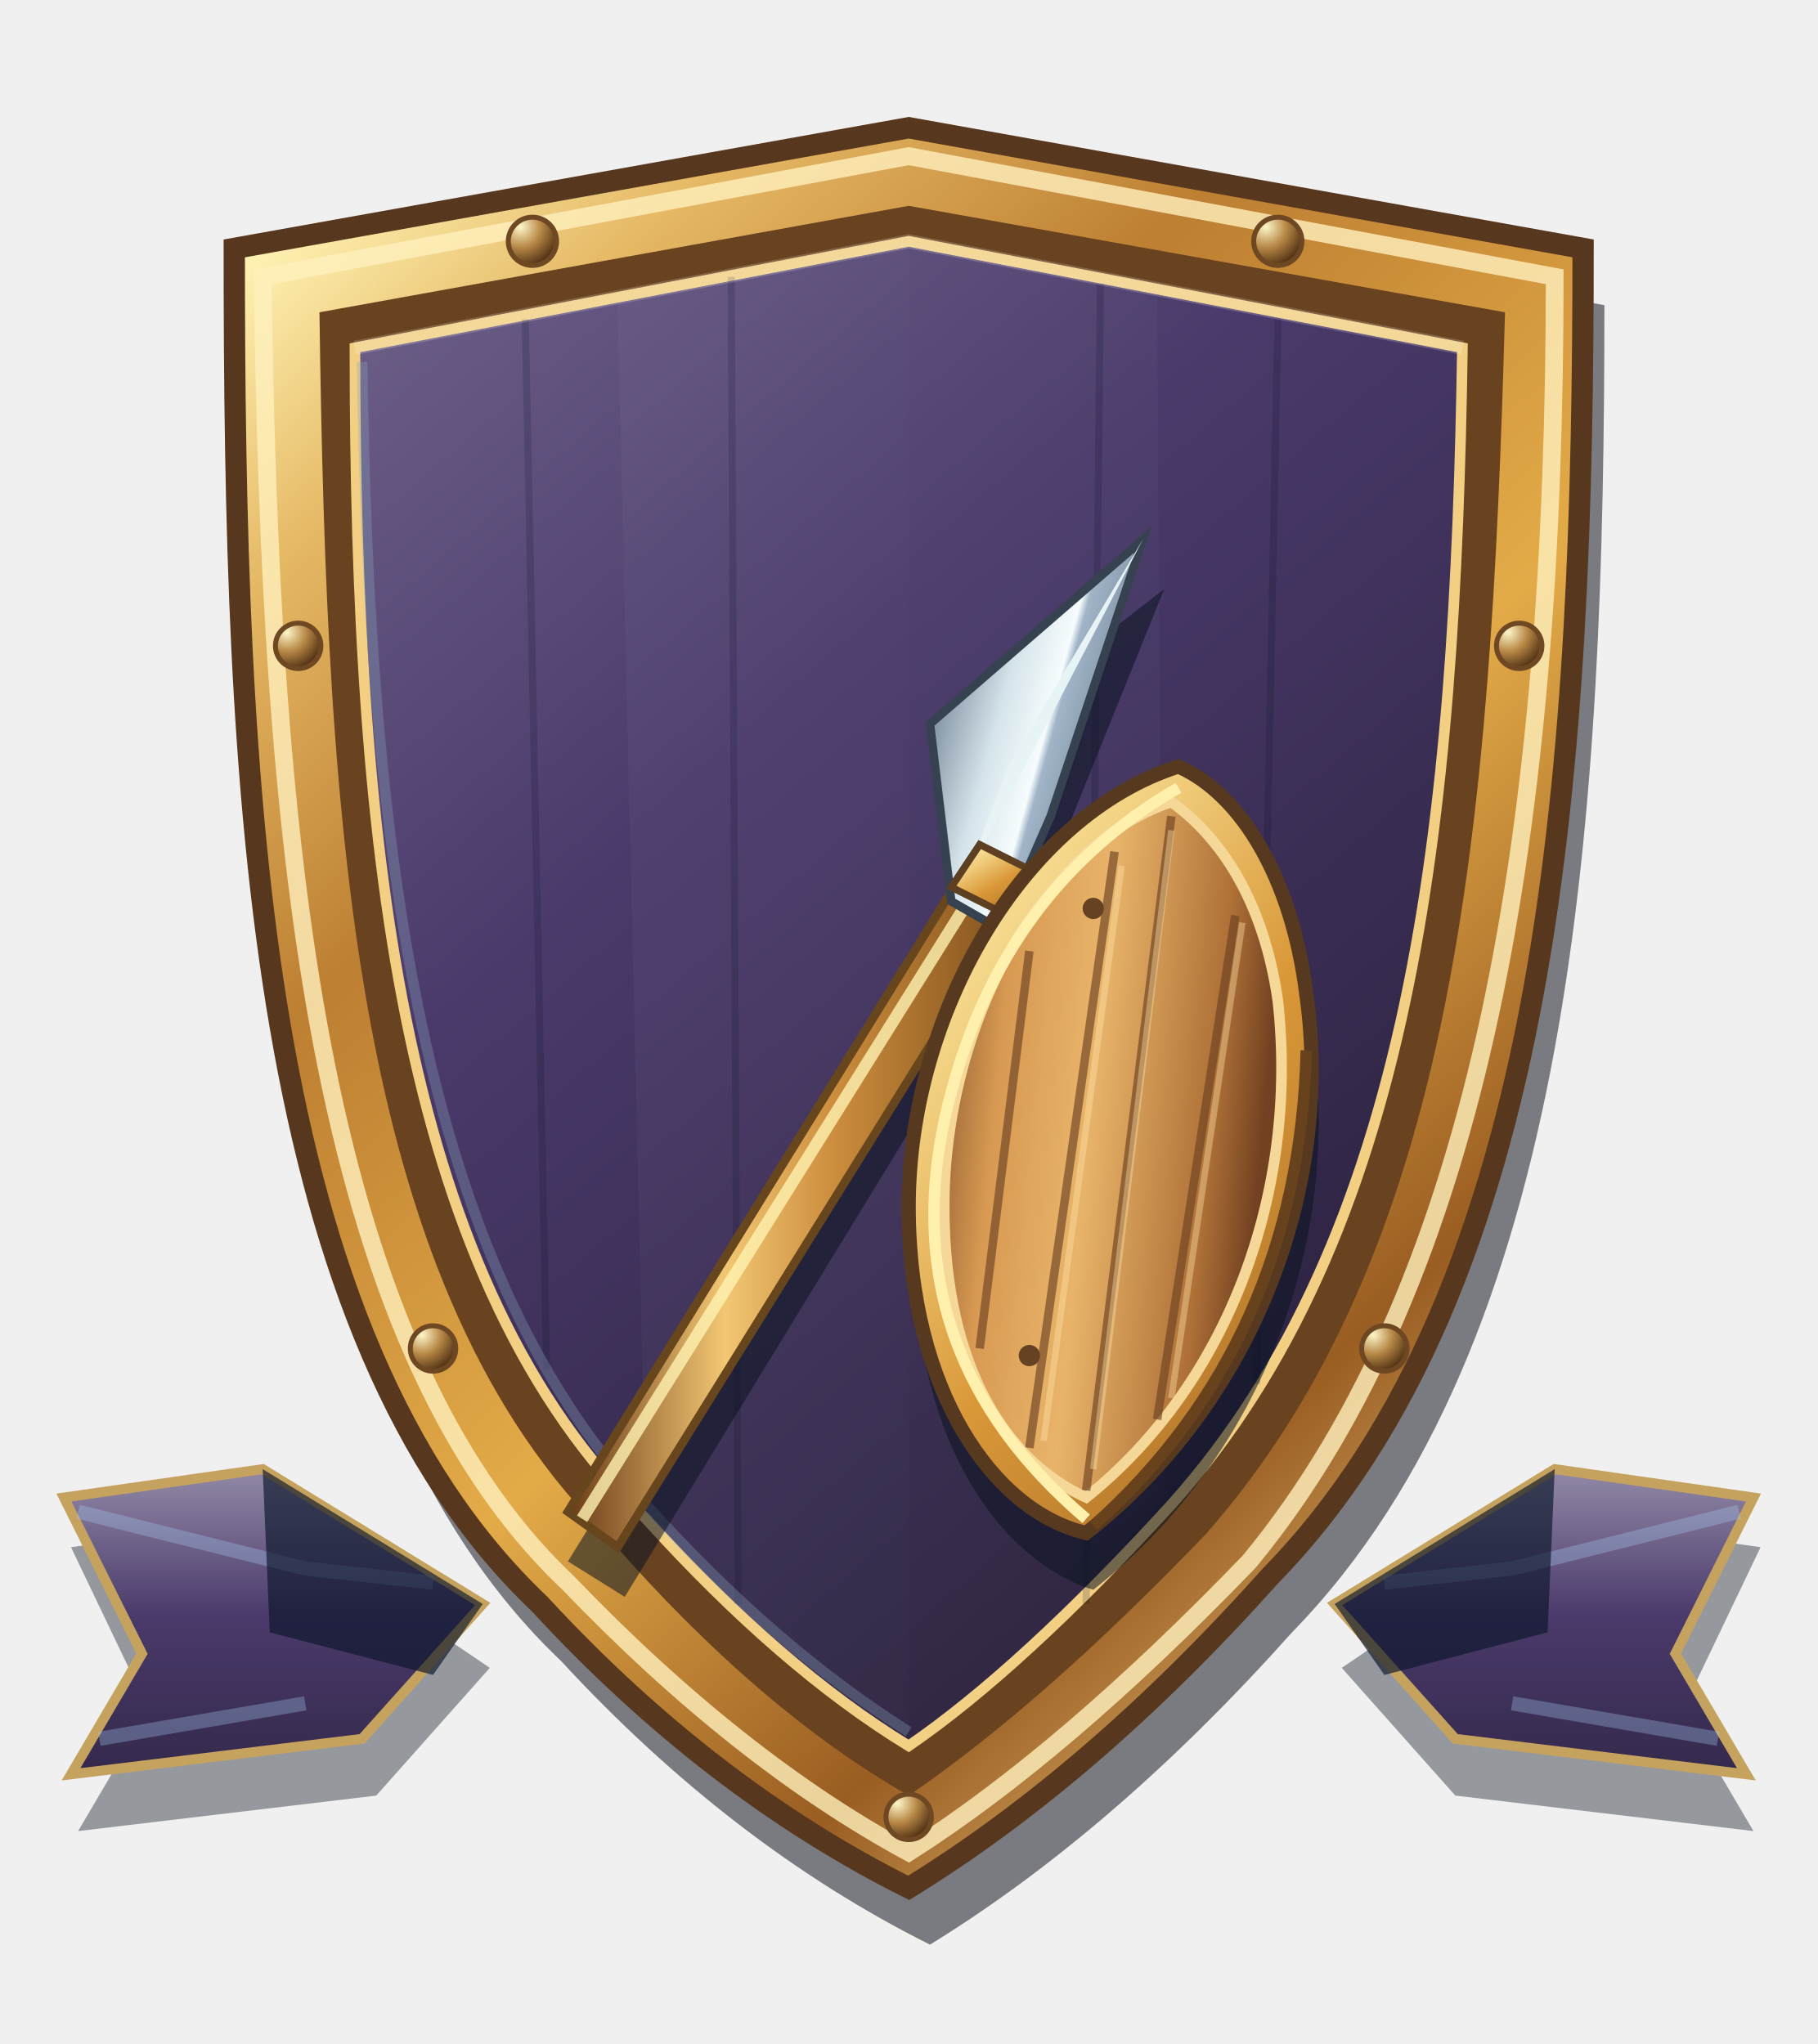
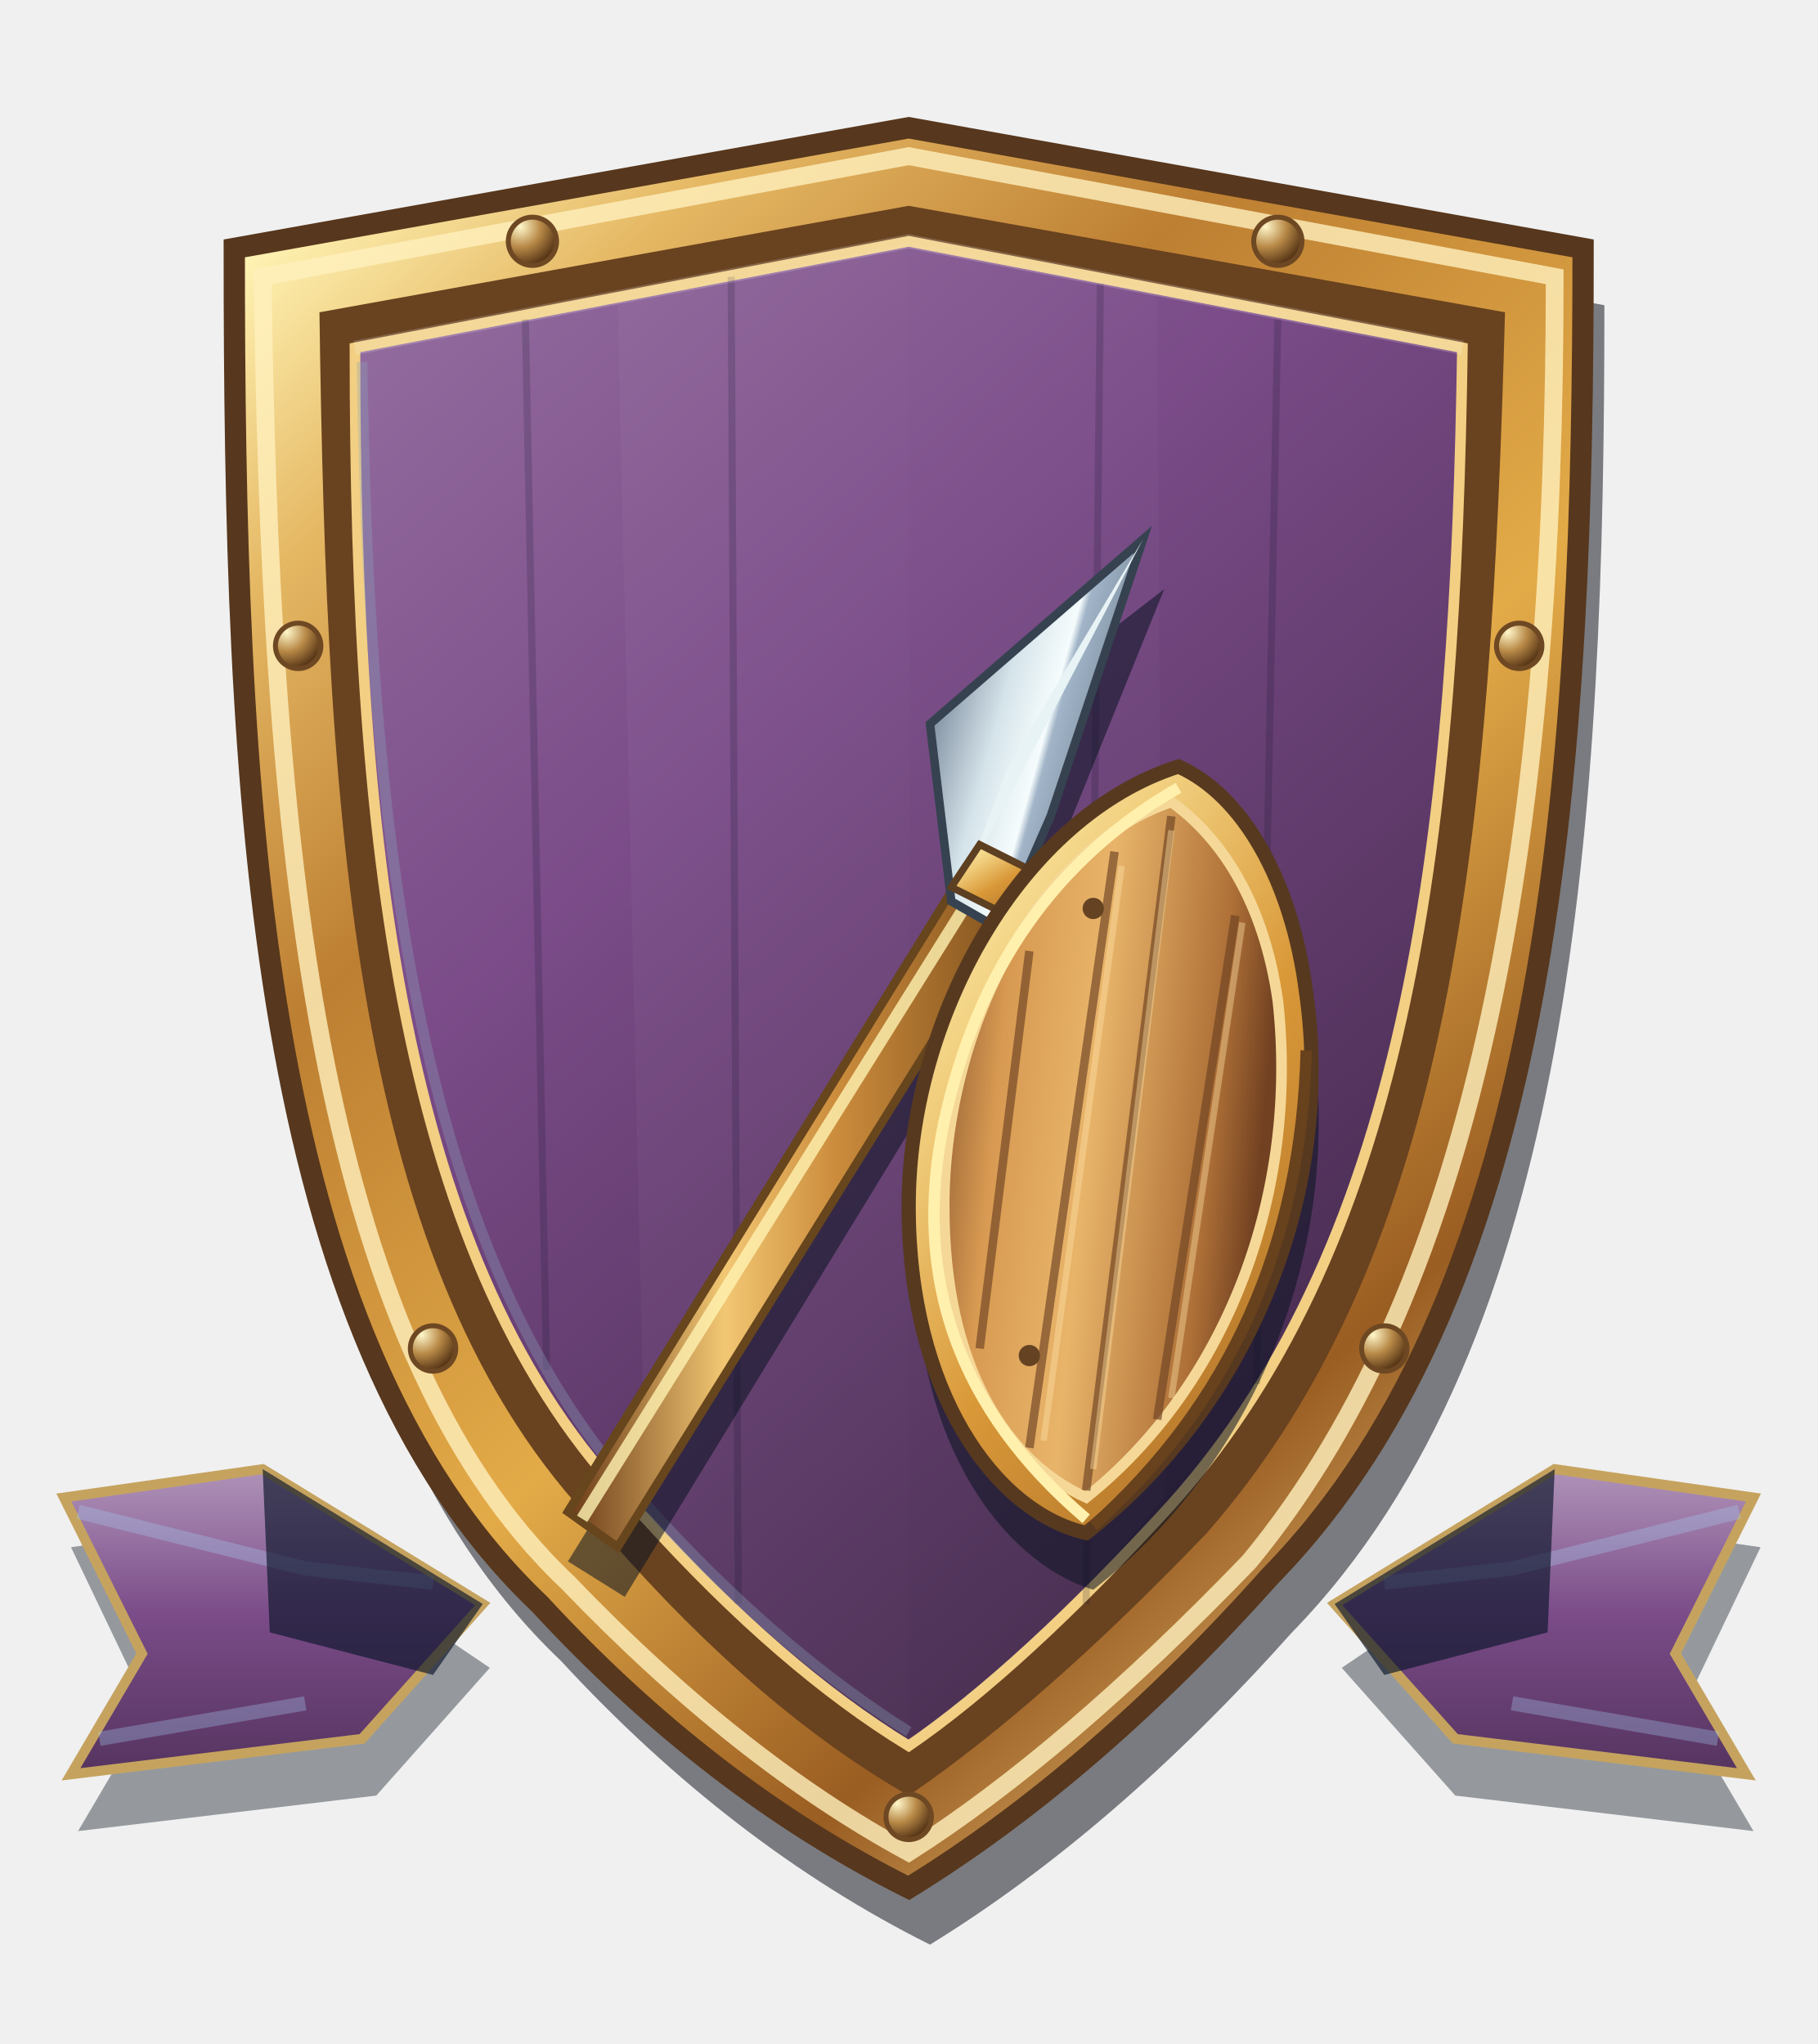
<svg xmlns="http://www.w3.org/2000/svg" width="256" height="288" viewBox="0 0 256 288">
  <defs>
    <linearGradient id="face" x1="0" y1="0" x2="0.65" y2="1">
-       <stop stop-color="#6e6189" />
-       <stop offset=".4" stop-color="#4a3a6b" />
-       <stop offset="1" stop-color="#29203b" />
+       <stop stop-color="#956fa0" />
+       <stop offset=".4" stop-color="#7a4b88" />
+       <stop offset="1" stop-color="#43294b" />
    </linearGradient>
    <linearGradient id="silk" x1="0" y1="0" x2="0" y2="1">
-       <stop stop-color="#9289a6" />
-       <stop offset=".48" stop-color="#4a3a6b" />
-       <stop offset="1" stop-color="#34294b" />
+       <stop stop-color="#af93b8" />
+       <stop offset=".48" stop-color="#7a4b88" />
+       <stop offset="1" stop-color="#55345f" />
    </linearGradient>
    <linearGradient id="rim" x1=".12" y1="0" x2=".8" y2="1">
      <stop stop-color="#fff3b4" />
      <stop offset=".13" stop-color="#e5b864" />
      <stop offset=".31" stop-color="#bd7f32" />
      <stop offset=".57" stop-color="#e3ab48" />
      <stop offset=".8" stop-color="#9a5d22" />
      <stop offset="1" stop-color="#efce83" />
    </linearGradient>
    <linearGradient id="gold" x1=".18" y1="0" x2=".9" y2="1">
      <stop stop-color="#fff1ad" />
      <stop offset=".26" stop-color="#efca78" />
      <stop offset=".54" stop-color="#d99838" />
      <stop offset="1" stop-color="#a86c27" />
    </linearGradient>
    <linearGradient id="edge" x1="0" y1="0" x2=".8" y2="1">
      <stop stop-color="#fff8ce" />
      <stop offset=".6" stop-color="#dba544" />
      <stop offset="1" stop-color="#784519" />
    </linearGradient>
    <linearGradient id="steel" x1="0" y1=".2" x2="1" y2=".7">
      <stop stop-color="#5d6d83" />
      <stop offset=".36" stop-color="#d5e4ea" />
      <stop offset=".55" stop-color="#f6fcfd" />
      <stop offset=".58" stop-color="#a2b5c8" />
      <stop offset="1" stop-color="#566677" />
    </linearGradient>
    <linearGradient id="wood" x1="0" y1="0" x2="1" y2=".2">
      <stop stop-color="#81502b" />
      <stop offset=".23" stop-color="#d89a52" />
      <stop offset=".5" stop-color="#e8b46a" />
      <stop offset=".85" stop-color="#ae7037" />
      <stop offset="1" stop-color="#724121" />
    </linearGradient>
    <linearGradient id="shaft" x1="0" y1="0" x2="1" y2="0">
      <stop stop-color="#6b3b18" />
      <stop offset=".35" stop-color="#f2c773" />
      <stop offset=".6" stop-color="#cb8c3c" />
      <stop offset="1" stop-color="#80501d" />
    </linearGradient>
    <radialGradient id="stone" cx=".28" cy=".22" r=".85">
      <stop stop-color="#faf4e5" />
      <stop offset=".28" stop-color="#c9c6be" />
      <stop offset=".72" stop-color="#898f92" />
      <stop offset="1" stop-color="#4d5863" />
    </radialGradient>
    <radialGradient id="rivet" cx=".25" cy=".2" r=".85">
      <stop stop-color="#fff7ca" />
      <stop offset=".5" stop-color="#b88947" />
      <stop offset="1" stop-color="#503013" />
    </radialGradient>
  </defs>
  <path d="M37 209 L9 213 L20 236 L10 253 L52 248 L68 230 Z" fill="#0c1724" opacity=".4" transform="translate(1 5)" />
  <path d="M219 209 L247 213 L236 236 L246 253 L204 248 L188 230 Z" fill="#0c1724" opacity=".4" transform="translate(1 5)" />
  <path d="M37 207 L9 211 L20 233 L10 250 L51 245 L68 226 Z M219 207 L247 211 L236 233 L246 250 L205 245 L188 226 Z" fill="url(#silk)" stroke="#c5a35f" stroke-width="1.4" />
  <path d="M11 213 L43 221 L61 223 M245 213 L213 221 L195 223 M14 245 L43 240 M242 245 L213 240" fill="none" stroke="#a7cdf0" stroke-opacity=".32" stroke-width="2" />
  <path d="M37 207 L38 230 L61 236 L68 226 Z M219 207 L218 230 L195 236 L188 226 Z" fill="#0b162b" opacity=".66" />
  <path d="M128 18 L223 35 C223 106 219 181 179 222 Q154 250 128 266 Q100 252 76 226 C36 188 33 111 33 35 Z" fill="#0b1018" opacity=".52" transform="translate(3 8)" />
  <path d="M128 18 L223 35 C223 106 219 181 179 222 Q154 250 128 266 Q100 252 76 226 C36 188 33 111 33 35 Z" fill="url(#rim)" stroke="#57371d" stroke-width="3" />
  <path d="M128 22 L219 39 C219 115 209 180 176 220 Q150 247 128 261 Q104 248 80 223 C44 189 38 116 37 39 Z" fill="none" stroke="#fff0bd" stroke-width="2.5" opacity=".8" />
  <path d="M128 29 L212 44 C210 117 205 176 170 216 Q147 240 128 253 Q107 241 86 217 C50 182 46 118 45 44 Z" fill="#69421f" />
  <path d="M128 34 L206 49 C205 116 199 174 165 212 Q144 235 128 246 Q110 235 91 214 C57 181 50 121 50 49 Z" fill="url(#face)" stroke="#f2cf83" stroke-width="1.5" />
  <path d="M128 34 L87 43 L91 214 Q110 235 128 246 Z" fill="#fff" opacity=".035" />
  <path d="M128 34 L163 41 L164 211 Q144 235 128 246 Z" fill="#fff" opacity=".025" />
  <path d="M74 45 L77 193 M103 39 L104 226 M155 40 L153 226 M180 45 L177 195" fill="none" stroke="#080d21" stroke-width="1" opacity=".17" />
  <path d="M50 49 L128 34 L206 49" fill="none" stroke="#fff" stroke-opacity=".18" stroke-width="2" />
  <path d="M51 51 C52 119 59 178 91 212 Q109 232 128 244" fill="none" stroke="#8ba6bc" stroke-opacity=".32" stroke-width="1.5" />
  <g fill="url(#rivet)" stroke="#6e4823" stroke-width=".7">
    <circle cx="75" cy="34" r="3.4" />
    <circle cx="180" cy="34" r="3.4" />
    <circle cx="42" cy="91" r="3.2" />
    <circle cx="214" cy="91" r="3.2" />
    <circle cx="61" cy="190" r="3.2" />
    <circle cx="195" cy="190" r="3.2" />
    <circle cx="128" cy="256" r="3.2" />
  </g>
  <g transform="translate(1 5)" fill="#091321" opacity=".55">
    <path d="M79 215 L134 126 L142 130 L87 220 Z M134 126 L142 130 L163 78 L132 102 Z" />
    <path d="M165 110 C145 116 128 146 128 173 C128 198 140 215 153 219 C176 201 188 171 184 142 C182 126 174 115 165 110 Z" />
  </g>
  <path d="M80 213 L135 124 L143 128 L87 218 Z" fill="url(#shaft)" stroke="#67451d" stroke-width="1.2" />
  <path d="M82 214 L137 126" fill="none" stroke="#fff3b2" stroke-width="1.7" opacity=".8" />
  <path d="M134 127 L131 102 L161 76 L148 115 L141 131 Z" fill="url(#steel)" stroke="#364250" stroke-width="1.2" />
  <path d="M136 124 L161 76 L142 108 Z" fill="#e8f3f6" />
  <path d="M134 125 L142 129 L146 123 L138 119 Z" fill="url(#gold)" stroke="#5d3f21" stroke-width="1" />
  <path d="M166 108 C144 115 128 143 128 170 C128 196 140 213 153 216 C176 198 188 168 184 140 C182 124 175 112 166 108 Z" fill="url(#gold)" stroke="#57391f" stroke-width="2" />
  <path d="M165 113 C147 119 133 144 133 170 C133 193 142 206 153 211 C173 195 183 168 180 141 C178 127 172 118 165 113 Z" fill="url(#wood)" stroke="#f5d898" stroke-width="1.5" />
  <path d="M165 115 L153 210 M157 120 L145 204 M174 129 L163 200 M145 134 L138 190" fill="none" stroke="#6d4222" stroke-width="1.2" opacity=".65" />
  <path d="M165 117 L154 207 M158 122 L147 203 M175 130 L165 197" fill="none" stroke="#ffe3a7" stroke-width=".9" opacity=".4" />
  <path d="M166 111 Q140 126 133 158 Q126 191 153 214" fill="none" stroke="#fff0ad" stroke-width="1.6" />
  <path d="M154 215 Q183 189 184 148" fill="none" stroke="#68411d" stroke-width="1.6" />
  <circle cx="154" cy="128" r="1.5" fill="#654322" />
  <circle cx="145" cy="191" r="1.5" fill="#654322" />
</svg>
